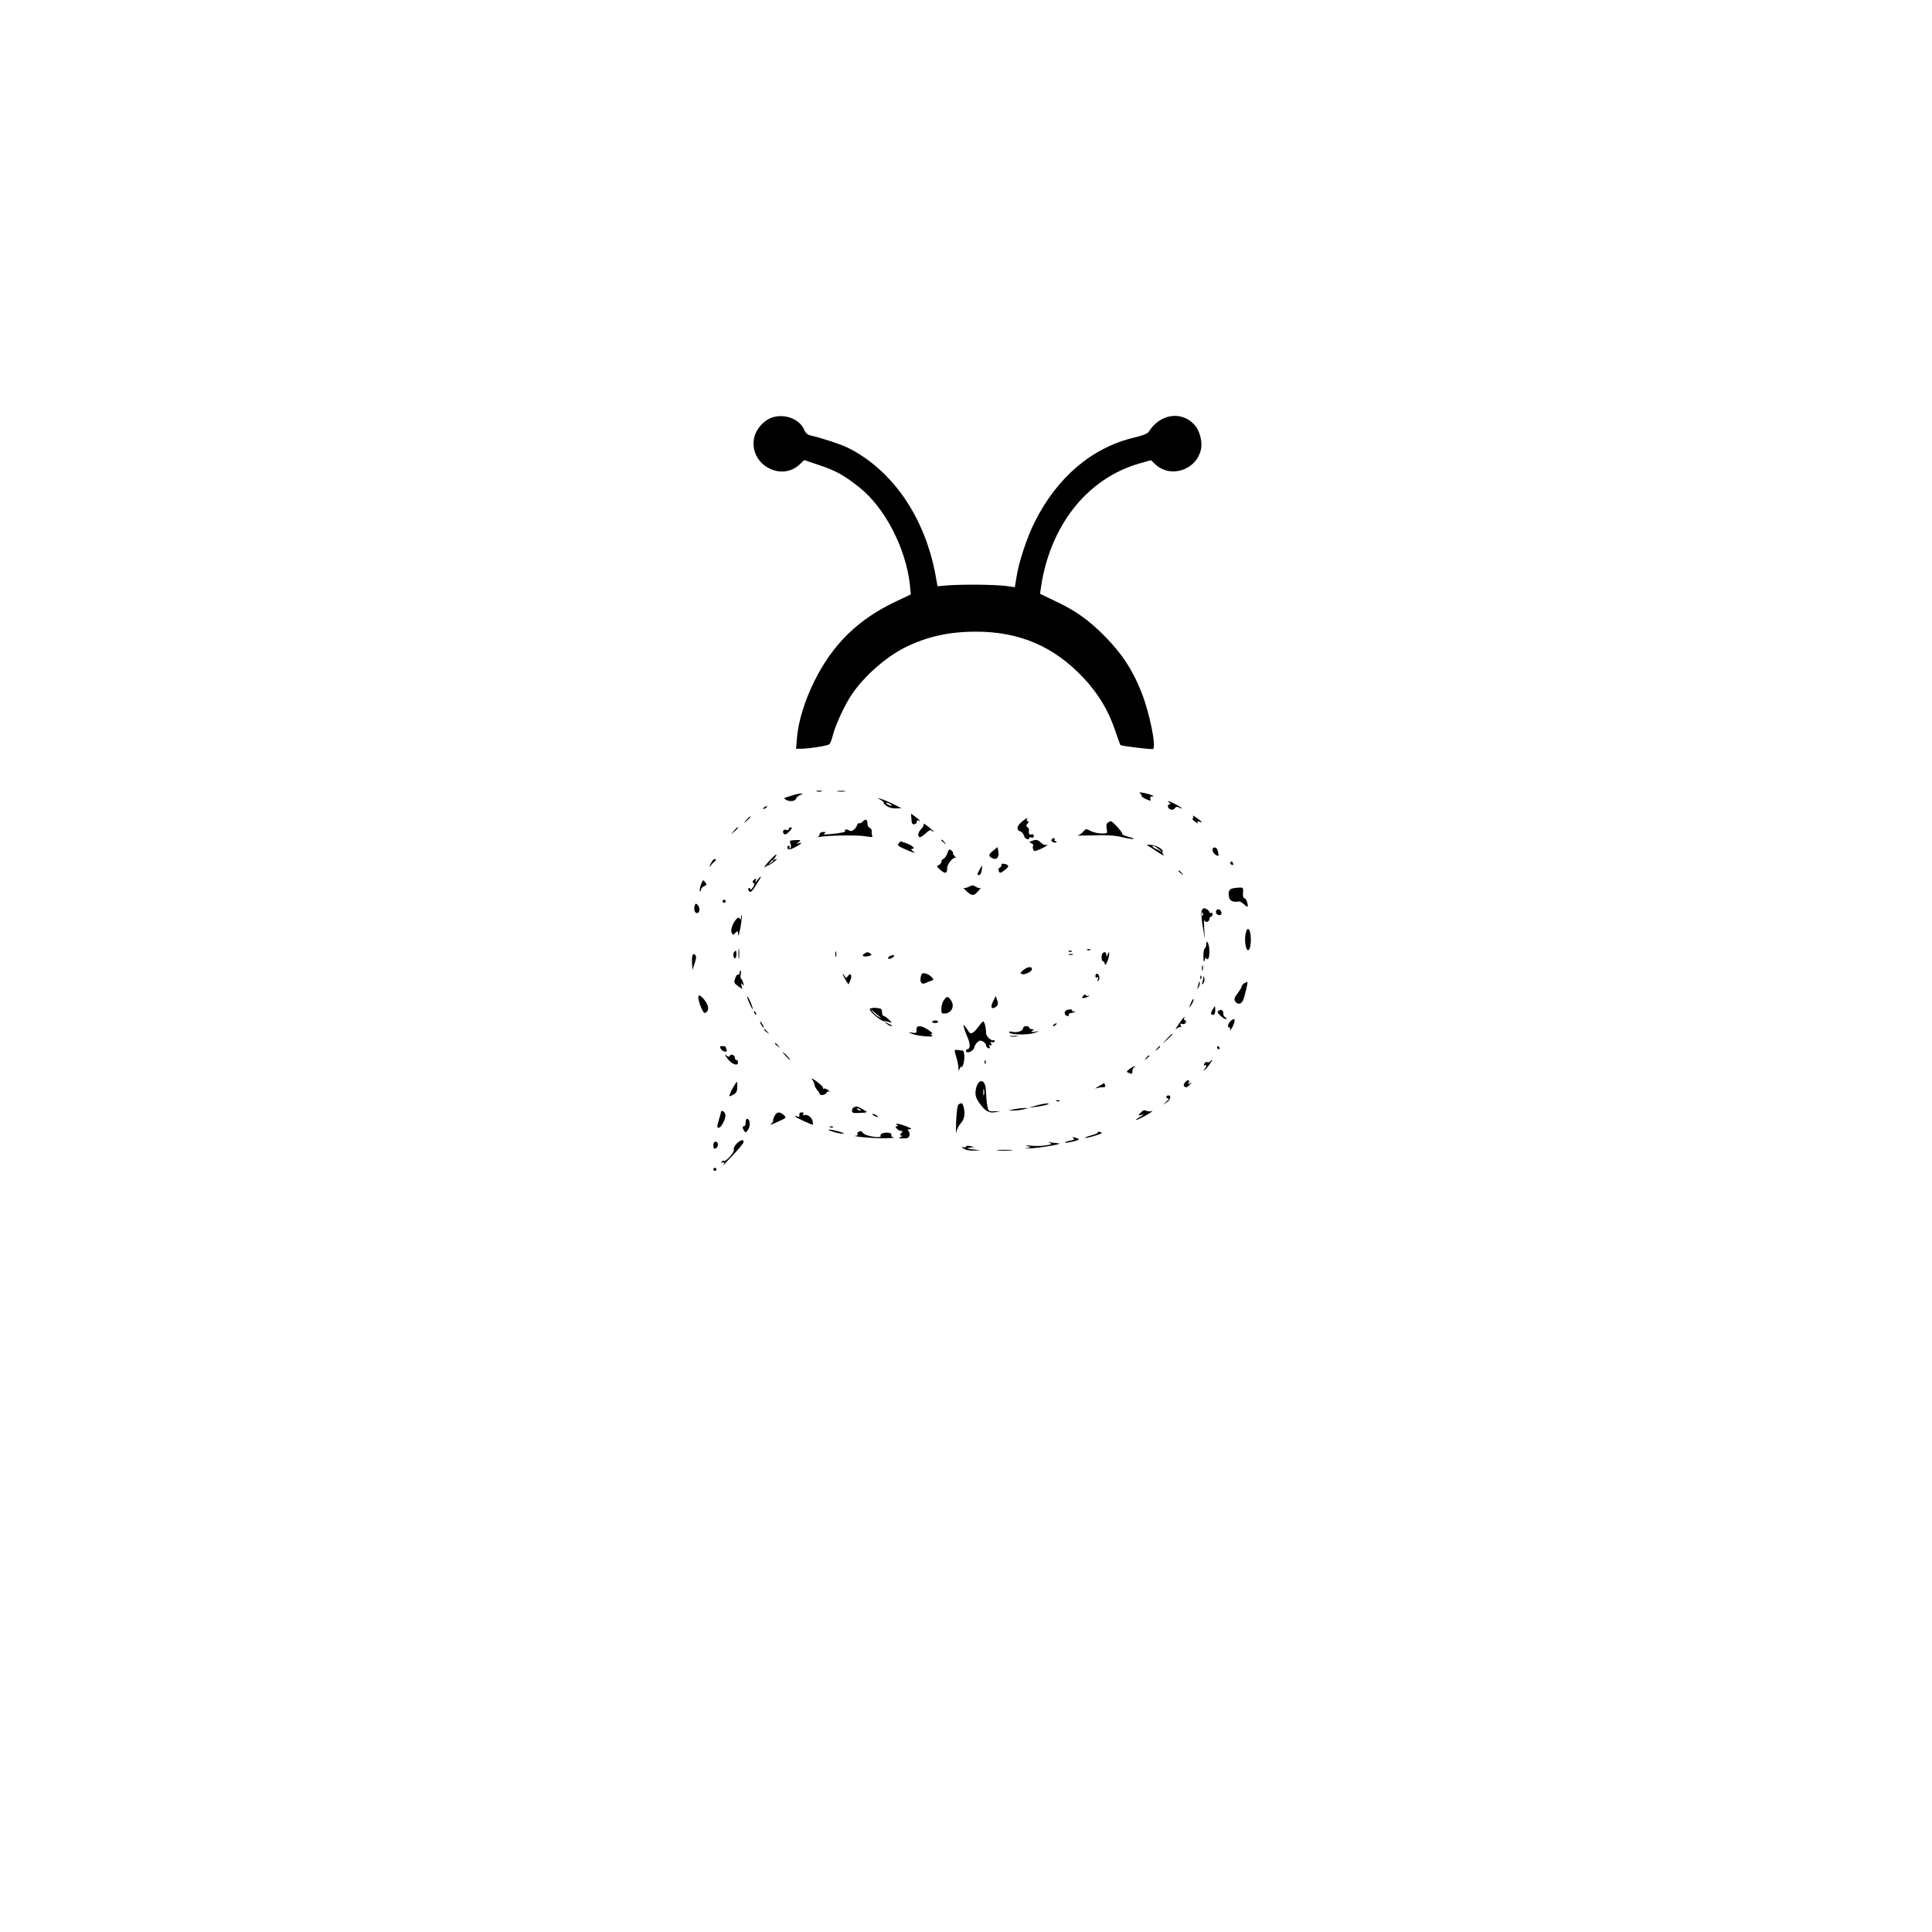
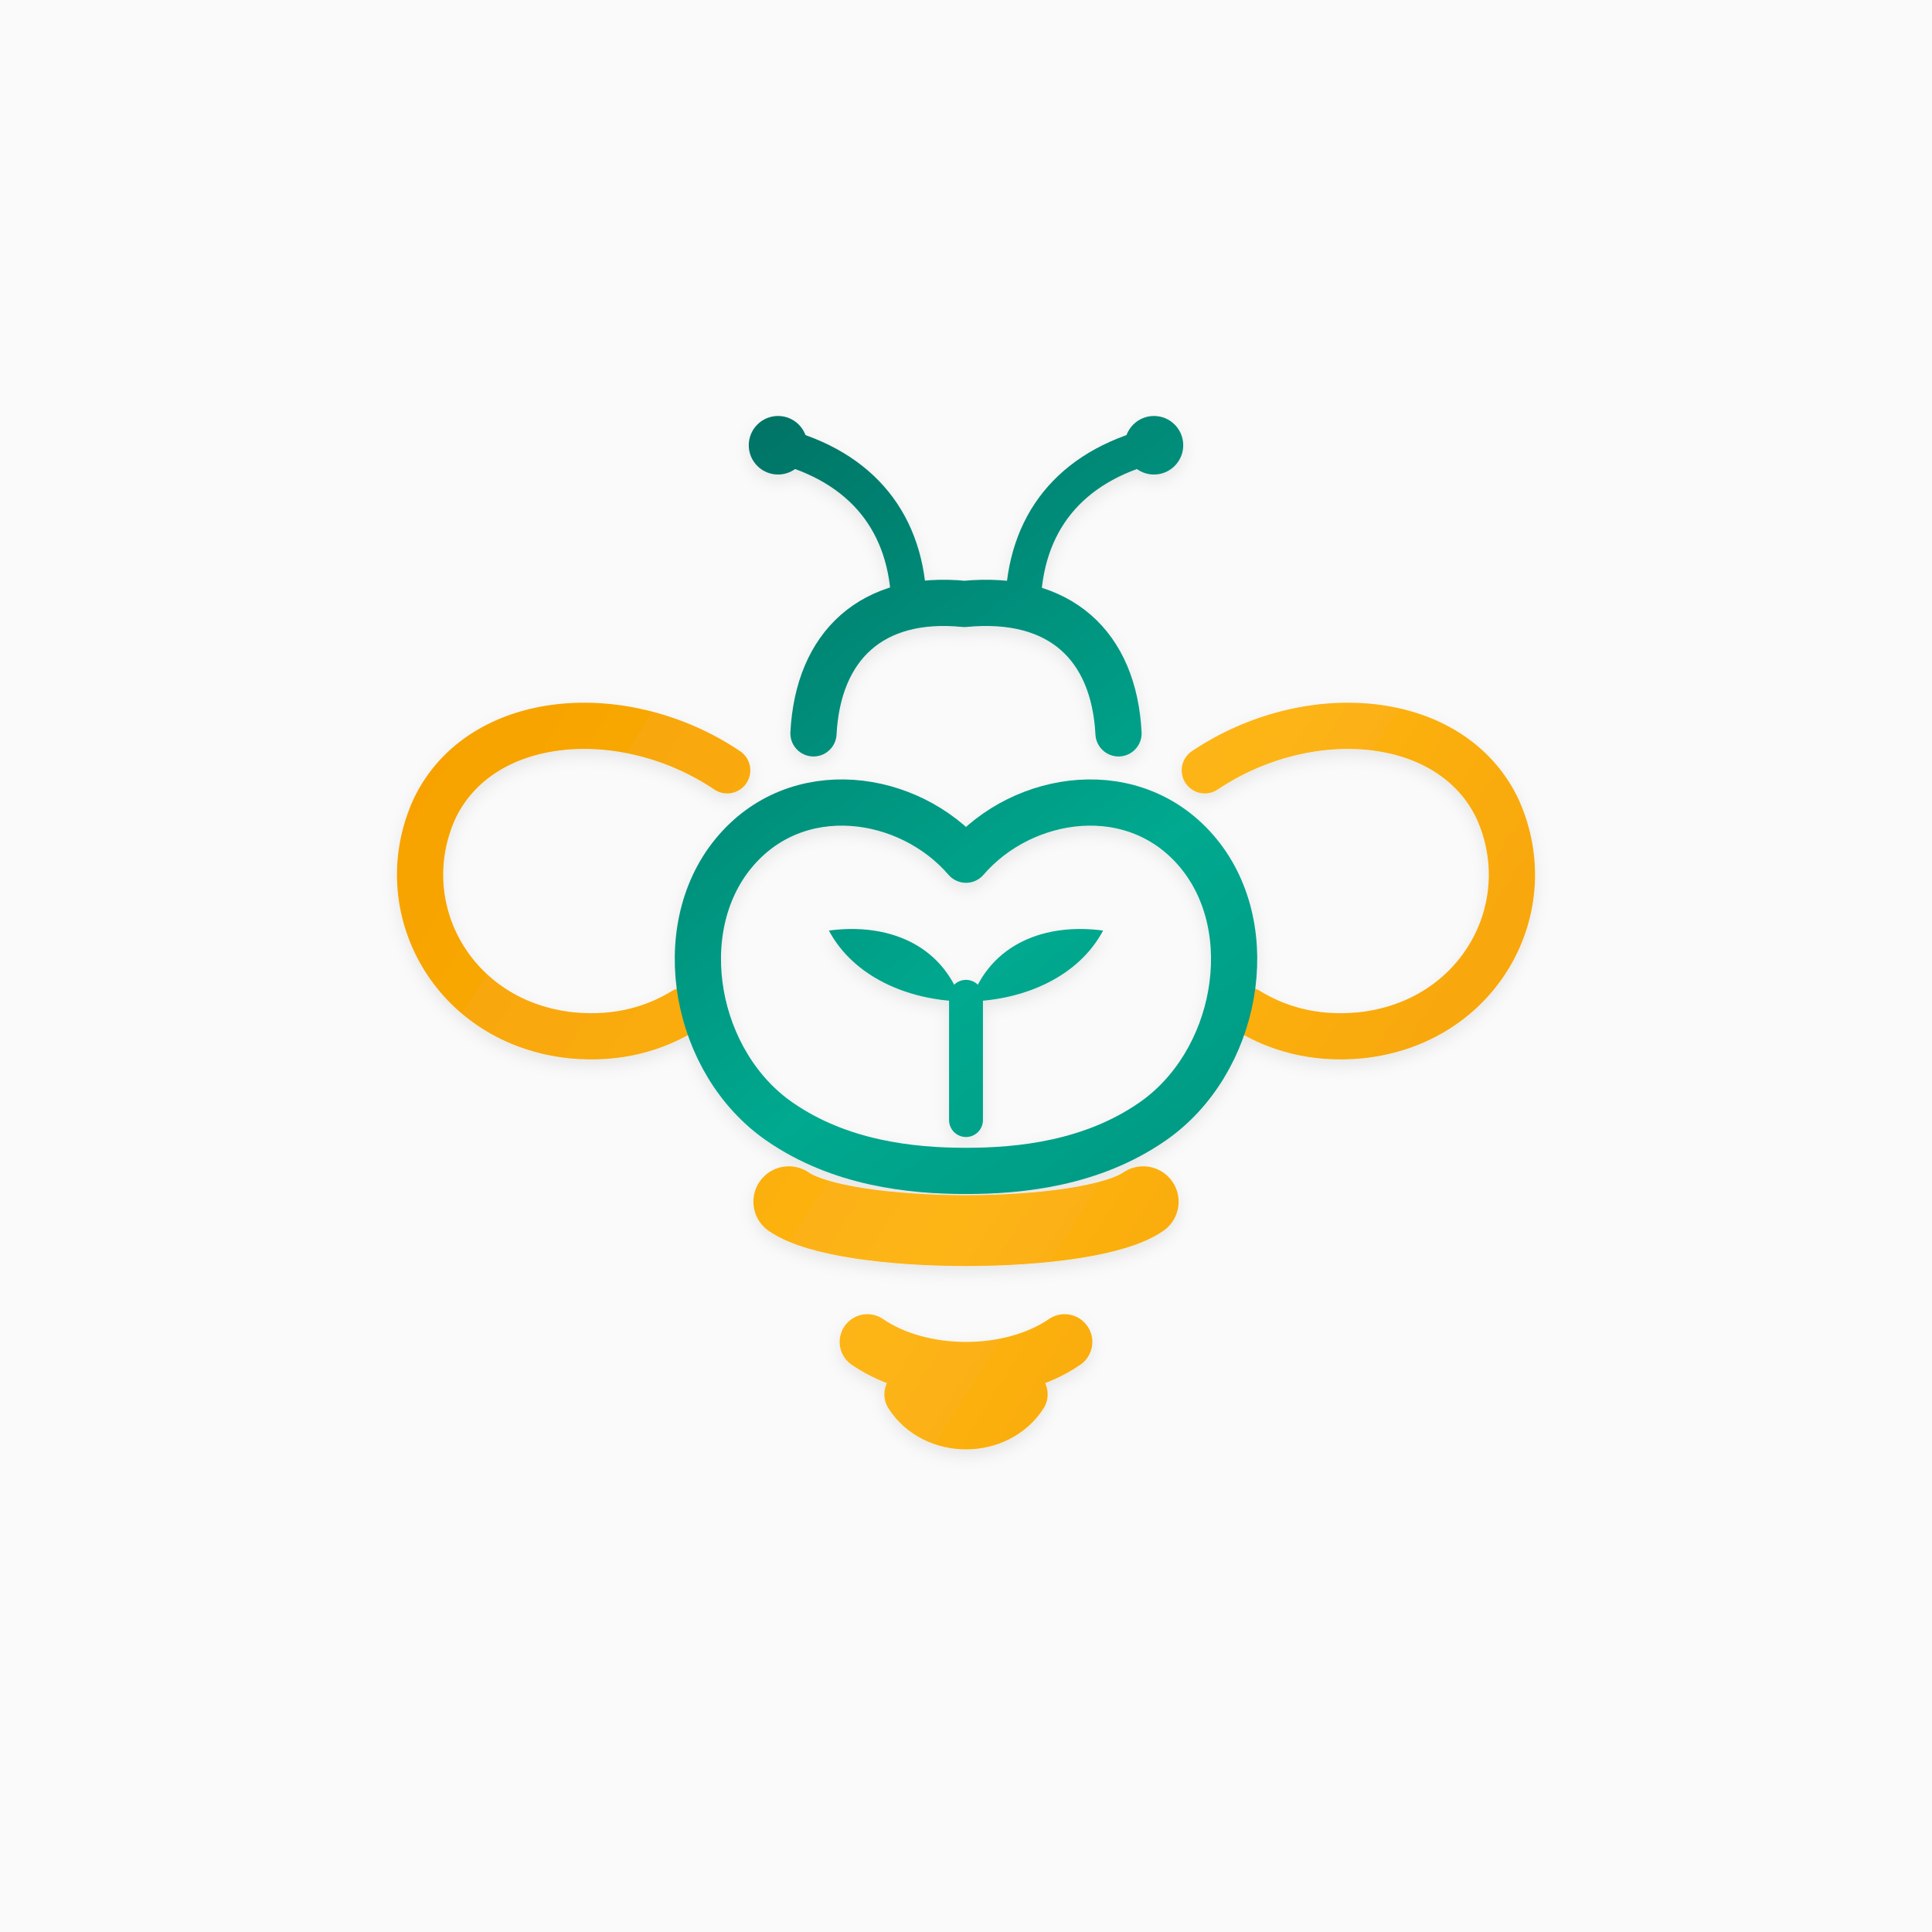
- <svg xmlns="http://www.w3.org/2000/svg" version="1.0" width="1254pt" height="1254pt" viewBox="0 0 1254 1254" preserveAspectRatio="xMidYMid meet">
-   <g transform="translate(0,1254) scale(0.1,-0.1)" fill="#000000" stroke="none">
-     <path d="M4985 9818 c-46 -27 -82 -76 -91 -124 -31 -168 176 -284 298 -167 l28 27 97 -33 c107 -35 166 -68 264 -147 164 -132 298 -392 325 -630 l6 -62 -97 -46 c-246 -116 -412 -279 -531 -521 -62 -126 -102 -257 -111 -362 l-6 -73 34 0 c55 1 173 20 183 30 6 6 16 34 23 62 16 64 80 201 124 264 82 119 219 239 344 302 142 70 283 102 461 102 282 0 504 -96 695 -298 98 -105 161 -209 206 -340 17 -51 33 -95 35 -98 7 -6 208 -31 213 -25 20 20 -24 234 -74 362 -58 149 -129 257 -241 370 -103 105 -194 169 -328 231 -48 23 -88 42 -90 43 -2 2 4 42 12 89 72 381 306 663 629 757 l78 22 27 -26 c100 -95 272 -37 298 101 9 49 -11 121 -44 156 -86 92 -225 69 -297 -48 -6 -10 -44 -25 -93 -36 -274 -65 -500 -257 -646 -548 -48 -94 -102 -257 -117 -350 l-12 -73 -61 8 c-69 9 -290 11 -381 3 l-60 -5 -12 68 c-69 378 -278 684 -568 830 -45 23 -181 67 -246 81 -17 4 -31 16 -39 36 -33 80 -154 115 -235 68z" />
-     <path d="M5303 7403 c9 -2 23 -2 30 0 6 3 -1 5 -18 5 -16 0 -22 -2 -12 -5z" />
-     <path d="M5438 7403 c12 -2 32 -2 45 0 12 2 2 4 -23 4 -25 0 -35 -2 -22 -4z" />
-     <path d="M7398 7392 c8 -5 13 -13 12 -18 -1 -5 13 -15 31 -22 28 -12 31 -11 26 2 -4 11 -1 16 11 17 14 0 14 2 -3 8 -33 14 -92 23 -77 13z" />
-     <path d="M5145 7378 c-16 -5 -37 -12 -45 -14 -13 -5 -13 -6 0 -14 23 -15 60 -12 67 6 3 9 15 20 27 24 20 8 20 9 1 9 -11 -1 -33 -5 -50 -11z" />
-     <path d="M5720 7346 c14 -9 21 -15 16 -16 -5 0 2 -9 16 -19 15 -12 38 -19 62 -18 l37 1 -53 27 c-29 14 -64 29 -78 33 l-25 7 25 -15z m60 -26 c8 -5 11 -10 5 -10 -5 0 -17 5 -25 10 -8 5 -10 10 -5 10 6 0 17 -5 25 -10z" />
-     <path d="M7590 7330 c10 -6 11 -10 3 -10 -19 0 -16 -27 4 -34 10 -4 22 -1 28 8 8 10 16 11 28 5 9 -6 17 -8 17 -5 0 7 -76 46 -87 46 -4 0 -1 -5 7 -10z" />
-     <path d="M4960 7300 c-9 -6 -10 -10 -3 -10 6 0 15 5 18 10 8 12 4 12 -15 0z" />
-     <path d="M5915 7232 c3 -40 4 -42 20 -42 8 0 15 7 15 16 0 8 5 12 10 9 23 -14 8 5 -19 24 l-28 20 2 -27z" />
-     <path d="M7743 7243 c4 -6 3 -13 -2 -15 -5 -1 2 -12 17 -22 14 -11 22 -13 17 -6 -6 10 -4 12 8 7 26 -10 20 -1 -15 24 -17 13 -29 18 -25 12z" />
-     <path d="M4844 7218 l-19 -23 23 19 c21 18 27 26 19 26 -2 0 -12 -10 -23 -22z" />
-     <path d="M6632 7206 c-33 -28 -37 -53 -10 -62 10 -3 21 -16 24 -28 5 -21 34 -33 34 -15 0 5 7 6 15 3 9 -4 15 0 15 10 0 10 -6 13 -15 10 -14 -6 -20 7 -16 30 1 5 -4 13 -10 17 -10 6 -10 11 0 23 10 12 10 16 2 16 -7 0 -9 5 -6 10 10 17 -2 11 -33 -14z" />
-     <path d="M5597 7205 c-8 -8 -17 -11 -21 -8 -3 3 -9 -3 -13 -13 -9 -25 -35 -44 -48 -36 -16 10 -36 11 -30 1 7 -10 -17 -15 -95 -23 -37 -4 -50 -2 -40 4 12 8 11 10 -7 10 -13 0 -23 -6 -23 -14 0 -8 -6 -16 -12 -19 -7 -2 -4 -2 7 0 47 11 254 14 302 5 38 -7 51 -6 45 2 -3 6 -5 19 -4 29 2 9 -4 20 -12 23 -9 3 -16 17 -16 30 0 27 -12 31 -33 9z" />
-     <path d="M7191 7201 c-9 -6 -12 -19 -8 -40 6 -30 6 -31 -32 -31 -21 0 -53 7 -71 16 -31 16 -33 16 -49 -4 -9 -11 -25 -22 -36 -24 -11 -2 34 -2 100 0 87 3 139 0 189 -12 75 -18 104 -14 36 4 -23 6 -39 14 -36 18 6 6 -62 82 -74 82 -3 0 -11 -4 -19 -9z" />
-     <path d="M5994 7192 c4 -6 -2 -20 -14 -32 -21 -21 -26 -45 -12 -54 4 -3 22 8 39 24 23 21 33 26 42 17 6 -6 11 -8 11 -5 0 3 -17 18 -37 34 -20 15 -33 22 -29 16z" />
-     <path d="M4764 7148 l-19 -23 23 19 c12 11 22 21 22 23 0 8 -8 2 -26 -19z" />
-     <path d="M5120 7159 c0 -6 -7 -9 -15 -6 -18 8 -31 -11 -17 -25 7 -7 17 -3 31 11 23 23 26 31 11 31 -5 0 -10 -5 -10 -11z" />
-     <path d="M6825 7090 c-7 -11 22 -26 32 -16 4 3 1 6 -6 6 -7 0 -9 5 -6 10 3 6 2 10 -4 10 -5 0 -13 -5 -16 -10z" />
-     <path d="M5131 7063 c5 -14 4 -25 -3 -29 -7 -4 -8 -3 -4 4 4 7 2 12 -3 12 -6 0 -11 -4 -11 -8 0 -20 15 -20 51 -1 40 20 53 36 22 25 -16 -5 -16 -4 1 8 16 13 15 15 -22 13 -37 -1 -39 -3 -31 -24z" />
-     <path d="M6110 7086 c0 -2 8 -10 18 -17 15 -13 16 -12 3 4 -13 16 -21 21 -21 13z" />
-     <path d="M6696 7081 c-18 -7 -18 -8 -2 -14 9 -4 15 -11 12 -16 -4 -5 -3 -16 0 -24 5 -14 10 -14 42 0 20 8 42 20 47 25 7 8 6 9 -2 4 -7 -4 -23 2 -35 13 -23 22 -32 24 -62 12z" />
-     <path d="M5833 7066 c-12 -14 -3 -20 77 -53 32 -12 33 -12 16 2 -12 9 -15 15 -7 15 26 0 4 22 -34 36 -22 7 -40 14 -40 13 0 0 -5 -6 -12 -13z" />
-     <path d="M7455 7048 c11 -6 40 -25 65 -42 25 -16 39 -23 33 -15 -7 9 -11 18 -8 21 12 11 -37 41 -72 44 -32 2 -35 1 -18 -8z m65 -19 l25 -20 -32 16 c-18 8 -33 18 -33 20 0 10 16 4 40 -16z" />
-     <path d="M6448 7020 c-33 -26 -35 -36 -8 -50 28 -15 47 6 40 43 l-5 29 -27 -22z" />
-     <path d="M7870 7022 c0 -9 9 -23 20 -30 21 -13 23 -10 14 26 -7 26 -34 30 -34 4z" />
-     <path d="M6149 7002 c-6 -17 -17 -33 -25 -36 -8 -3 -14 -12 -14 -20 0 -7 -8 -17 -17 -21 -16 -6 -15 -9 10 -31 33 -28 45 -25 45 12 0 28 43 77 58 66 5 -4 2 0 -8 9 -9 9 -15 19 -12 21 2 3 -2 11 -11 18 -13 11 -17 8 -26 -18z" />
-     <path d="M5010 6970 c-14 -14 -32 -34 -40 -45 -13 -17 -13 -18 0 -10 8 6 17 10 20 10 3 0 19 10 35 23 19 14 23 20 10 15 -18 -6 -18 -5 -6 10 22 28 8 26 -19 -3z m10 -14 c0 -2 -8 -10 -17 -17 -16 -13 -17 -12 -4 4 13 16 21 21 21 13z" />
-     <path d="M4615 6938 c-14 -29 -14 -30 0 -14 8 11 20 23 26 27 8 4 8 8 0 13 -5 4 -17 -8 -26 -26z" />
-     <path d="M7986 6941 c-3 -5 1 -11 9 -14 9 -4 12 -1 8 9 -6 16 -10 17 -17 5z" />
-     <path d="M6500 6925 c0 -7 -5 -15 -12 -17 -7 -3 -9 -12 -5 -22 6 -15 9 -15 36 5 33 24 33 34 1 42 -13 3 -20 0 -20 -8z" />
-     <path d="M6355 6890 c-13 -25 -13 -30 -1 -30 8 0 16 13 18 30 3 17 3 30 2 30 -2 0 -10 -13 -19 -30z" />
-     <path d="M7650 6886 c0 -2 8 -10 18 -17 15 -13 16 -12 3 4 -13 16 -21 21 -21 13z" />
-     <path d="M4916 6828 c-14 -19 -16 -19 -11 -4 5 16 3 17 -10 6 -12 -10 -13 -15 -4 -21 9 -5 7 -13 -5 -30 -9 -13 -16 -18 -16 -11 0 7 -4 10 -10 7 -6 -4 -5 -11 2 -19 12 -13 20 -3 72 82 12 21 -1 13 -18 -10z" />
-     <path d="M4551 6802 c-7 -17 -11 -37 -8 -44 4 -8 6 -6 6 5 1 10 10 21 21 25 18 7 19 10 7 26 -13 17 -14 17 -26 -12z" />
-     <path d="M6290 6785 c-14 -7 -29 -11 -35 -8 -5 2 3 -7 18 -21 36 -33 48 -33 78 2 13 15 20 24 15 19 -5 -4 -19 -1 -31 7 -17 11 -25 12 -45 1z" />
-     <path d="M7998 6773 c-21 -5 -27 -22 -21 -56 5 -25 28 -35 67 -28 5 1 19 -8 32 -20 17 -16 24 -18 23 -8 -1 23 -14 50 -24 50 -6 0 -9 15 -7 34 3 33 1 35 -25 34 -15 -1 -35 -3 -45 -6z" />
-     <path d="M4690 6690 c0 -5 5 -10 10 -10 6 0 10 5 10 10 0 6 -4 10 -10 10 -5 0 -10 -4 -10 -10z" />
-     <path d="M4507 6653 c-5 -27 9 -47 25 -37 13 8 9 41 -6 53 -11 9 -15 6 -19 -16z" />
-     <path d="M7801 6632 c-6 -11 -4 -46 5 -102 l14 -85 -4 70 c-2 39 -2 62 1 53 5 -20 33 -13 33 8 0 8 5 14 10 14 6 0 10 7 10 16 0 8 -4 12 -10 9 -5 -3 -10 -2 -10 4 0 6 -9 15 -20 21 -15 8 -21 7 -29 -8z m6 -34 c-3 -8 -6 -5 -6 6 -1 11 2 17 5 13 3 -3 4 -12 1 -19z" />
-     <path d="M7895 6631 c-8 -15 3 -31 21 -31 9 0 14 7 12 17 -4 20 -24 28 -33 14z" />
-     <path d="M4810 6584 c0 -15 -2 -16 -9 -5 -15 23 -64 -59 -53 -89 8 -21 9 -21 25 -5 16 15 17 15 18 -12 1 -15 7 6 15 46 7 41 11 77 9 80 -3 2 -5 -4 -5 -15z" />
-     <path d="M8084 6475 c-8 -45 3 -108 19 -102 7 2 13 23 15 47 6 82 -21 125 -34 55z" />
-     <path d="M7830 6413 c0 -12 -4 -25 -10 -28 -5 -3 -10 -27 -9 -53 1 -38 2 -42 9 -22 4 14 8 19 9 12 1 -7 6 -10 11 -7 13 8 13 85 0 105 -8 12 -10 11 -10 -7z" />
-     <path d="M4793 6350 c0 -30 2 -43 4 -27 2 15 2 39 0 55 -2 15 -4 2 -4 -28z" />
-     <path d="M7058 6373 c7 -3 16 -2 19 1 4 3 -2 6 -13 5 -11 0 -14 -3 -6 -6z" />
-     <path d="M4767 6363 c-11 -10 -8 -43 3 -43 6 0 10 11 10 25 0 26 -2 29 -13 18z" />
-     <path d="M5422 6345 c0 -16 2 -22 5 -12 2 9 2 23 0 30 -3 6 -5 -1 -5 -18z" />
-     <path d="M6938 6363 c7 -3 16 -2 19 1 4 3 -2 6 -13 5 -11 0 -14 -3 -6 -6z" />
-     <path d="M5610 6350 c-22 -13 -5 -23 27 -16 21 6 24 9 12 17 -18 11 -20 11 -39 -1z" />
-     <path d="M7157 6353 c-11 -10 -8 -53 3 -53 6 0 10 -8 11 -17 1 -25 28 36 28 62 l0 20 -9 -20 c-7 -17 -9 -17 -9 -2 -1 17 -12 22 -24 10z" />
-     <path d="M4495 6338 c-4 -9 -5 -33 -3 -54 l3 -39 14 43 c11 32 12 45 3 54 -8 8 -13 7 -17 -4z" />
-     <path d="M6938 6343 c6 -2 18 -2 25 0 6 3 1 5 -13 5 -14 0 -19 -2 -12 -5z" />
-     <path d="M5771 6331 c-7 -5 -9 -11 -4 -14 4 -3 17 1 28 9 21 16 0 20 -24 5z" />
-     <path d="M7802 6255 c0 -16 2 -22 5 -12 2 9 2 23 0 30 -3 6 -5 -1 -5 -18z" />
-     <path d="M6645 6246 c-22 -18 -25 -24 -13 -28 17 -7 60 12 65 28 7 22 -24 22 -52 0z" />
-     <path d="M4800 6224 c0 -8 -4 -13 -9 -10 -5 3 -14 -7 -19 -24 -10 -27 -8 -31 18 -50 l28 -20 -5 22 c-4 19 -3 20 7 8 9 -12 10 -10 4 10 -4 14 -10 26 -14 28 -4 1 -5 14 -2 27 2 14 2 25 -2 25 -3 0 -6 -7 -6 -16z" />
-     <path d="M5976 6197 c-7 -34 8 -50 33 -37 9 5 24 11 35 14 18 6 18 7 2 25 -10 10 -28 21 -41 23 -19 4 -24 0 -29 -25z" />
-     <path d="M5470 6218 c0 -4 8 -21 18 -38 l19 -30 12 26 c14 32 3 54 -15 30 -11 -16 -13 -16 -23 1 -6 10 -11 15 -11 11z" />
-     <path d="M7110 6204 c0 -9 5 -12 12 -8 8 5 9 1 4 -12 -5 -14 -4 -16 4 -8 12 12 4 44 -11 44 -5 0 -9 -7 -9 -16z" />
-     <path d="M7791 6194 c0 -11 3 -14 6 -6 3 7 2 16 -1 19 -3 4 -6 -2 -5 -13z" />
-     <path d="M7811 6198 c0 -9 -4 -25 -7 -35 -5 -14 -4 -15 5 -7 7 7 11 22 8 35 -2 13 -5 16 -6 7z" />
-     <path d="M7781 6163 c-1 -6 -4 -20 -7 -30 -5 -17 -5 -17 6 0 6 10 9 23 6 30 -3 9 -5 9 -5 0z" />
-     <path d="M8077 6159 c-9 -6 -17 -15 -17 -20 0 -6 -12 -26 -27 -46 -20 -26 -24 -39 -17 -51 16 -25 41 -22 53 7 11 27 31 114 28 117 -1 2 -10 -2 -20 -7z" />
-     <path d="M7031 6076 c-12 -14 -11 -16 7 -13 12 2 25 7 29 12 5 4 3 5 -4 2 -6 -4 -13 -2 -15 4 -2 7 -9 5 -17 -5z" />
-     <path d="M4535 6048 c4 -18 14 -46 22 -61 12 -24 17 -26 29 -16 19 16 11 50 -18 84 -29 34 -41 31 -33 -7z" />
-     <path d="M4850 6068 c0 -11 30 -78 35 -78 3 0 -2 17 -10 37 -15 36 -25 52 -25 41z" />
-     <path d="M6126 6048 c-9 -12 -16 -37 -16 -56 0 -30 2 -33 27 -30 40 4 60 48 37 83 -20 31 -28 31 -48 3z" />
-     <path d="M6446 6041 c-20 -38 -10 -57 18 -36 15 11 16 19 9 42 l-10 28 -17 -34z" />
-     <path d="M7732 6035 c-17 -37 -14 -45 4 -12 9 16 14 31 11 33 -2 2 -9 -7 -15 -21z" />
-     <path d="M7872 5990 c-16 -26 -15 -37 2 -37 9 0 14 10 14 29 -1 15 -2 28 -2 28 -1 0 -7 -9 -14 -20z" />
-     <path d="M5646 5991 c-8 -12 71 -80 92 -79 10 0 26 -3 37 -7 17 -7 16 -4 -5 17 -14 13 -29 24 -35 24 -5 -1 -10 10 -10 24 0 22 -5 25 -37 28 -20 2 -39 -1 -42 -7z m69 -55 c6 -4 1 -4 -10 2 -11 6 -29 21 -40 34 -19 22 -19 22 10 -2 17 -14 35 -29 40 -34z" />
-     <path d="M6923 5983 c-18 -7 -16 -30 2 -37 8 -3 14 0 12 7 -1 7 6 12 15 12 9 0 20 4 25 9 4 5 3 6 -4 2 -7 -4 -13 -2 -13 3 0 11 -16 13 -37 4z" />
-     <path d="M7910 5980 c-11 -7 -9 -14 14 -35 16 -14 31 -23 35 -19 3 4 0 9 -6 11 -7 3 -13 13 -13 23 0 24 -12 31 -30 20z" />
-     <path d="M4896 5967 c3 -10 9 -15 12 -12 3 3 0 11 -7 18 -10 9 -11 8 -5 -6z" />
-     <path d="M7651 5893 c-19 -27 -25 -40 -14 -30 11 9 23 14 27 10 4 -4 4 0 0 10 -4 13 -2 16 9 11 8 -3 18 0 23 7 4 7 2 15 -4 17 -7 2 -10 8 -6 13 3 5 4 9 2 9 -3 0 -19 -21 -37 -47z" />
-     <path d="M7986 5911 c-18 -20 -21 -41 -5 -41 5 0 7 -6 3 -12 -4 -9 -4 -10 3 -3 16 17 33 64 24 69 -5 3 -16 -3 -25 -13z" />
-     <path d="M6050 5908 c0 -4 9 -8 20 -8 11 0 20 4 20 8 0 4 -9 8 -20 8 -11 0 -20 -4 -20 -8z" />
-     <path d="M4940 5890 c6 -11 13 -20 16 -20 2 0 0 9 -6 20 -6 11 -13 20 -16 20 -2 0 0 -9 6 -20z" />
-     <path d="M5754 5896 c11 -9 24 -16 30 -16 12 0 7 5 -24 19 -24 11 -24 11 -6 -3z" />
-     <path d="M6350 5875 c-29 -40 -51 -51 -61 -33 -4 7 -14 22 -23 33 -15 19 -15 19 -9 -5 3 -14 14 -43 24 -66 18 -39 17 -74 -2 -74 -5 0 -9 -4 -9 -10 0 -24 50 -3 54 22 1 8 9 23 19 32 13 13 21 15 37 6 11 -6 20 -17 20 -24 0 -8 7 -16 14 -19 11 -4 13 -1 9 10 -4 11 -2 14 5 9 8 -5 10 -1 5 10 -4 11 -3 15 5 10 6 -3 14 -2 17 4 4 6 3 9 -2 8 -21 -6 -53 24 -53 50 0 34 -10 72 -19 72 -3 0 -17 -16 -31 -35z" />
-     <path d="M6840 5890 c-9 -6 -10 -10 -3 -10 6 0 15 5 18 10 8 12 4 12 -15 0z" />
-     <path d="M5949 5863 c-1 -10 -1 -21 -1 -24 1 -3 -11 -4 -26 -2 l-27 3 24 -10 c35 -15 151 -25 131 -11 -12 9 -12 11 -1 11 8 0 -3 11 -23 25 -43 29 -75 33 -77 8z" />
-     <path d="M6640 5865 c0 -17 -41 -30 -70 -22 -11 3 -20 2 -20 -3 0 -16 117 -20 161 -5 40 13 40 14 9 9 -26 -4 -31 -3 -20 5 13 9 13 11 -2 11 -10 0 -18 5 -18 10 0 6 -9 10 -20 10 -11 0 -20 -7 -20 -15z" />
-     <path d="M4960 5856 c0 -2 8 -10 18 -17 15 -13 16 -12 3 4 -13 16 -21 21 -21 13z" />
-     <path d="M7574 5798 l-29 -33 33 29 c30 28 37 36 29 36 -2 0 -16 -15 -33 -32z" />
-     <path d="M6558 5813 c12 -2 32 -2 45 0 12 2 2 4 -23 4 -25 0 -35 -2 -22 -4z" />
-     <path d="M5030 5766 c0 -2 8 -10 18 -17 15 -13 16 -12 3 4 -13 16 -21 21 -21 13z" />
-     <path d="M4678 5733 c13 -21 46 -27 38 -6 -3 8 -6 17 -6 19 0 2 -9 4 -20 4 -17 0 -19 -3 -12 -17z" />
-     <path d="M7509 5733 c-13 -16 -12 -17 4 -4 16 13 21 21 13 21 -2 0 -10 -8 -17 -17z" />
-     <path d="M7900 5740 c0 -5 5 -10 11 -10 5 0 7 5 4 10 -3 6 -8 10 -11 10 -2 0 -4 -4 -4 -10z" />
-     <path d="M6206 5682 c8 -25 14 -57 15 -71 0 -24 1 -24 9 -6 5 11 9 16 10 10 1 -5 5 -1 10 10 13 31 12 95 -2 96 -7 1 -22 3 -34 4 -21 2 -21 1 -8 -43z" />
-     <path d="M5100 5685 c13 -14 26 -25 28 -25 3 0 -5 11 -18 25 -13 14 -26 25 -28 25 -3 0 5 -11 18 -25z" />
-     <path d="M4721 5670 c28 -38 69 -53 69 -26 0 9 -4 16 -10 16 -5 0 -10 6 -10 14 0 18 -27 29 -33 13 -3 -9 -9 -8 -23 3 -13 10 -11 4 7 -20z" />
-     <path d="M7439 5673 c-13 -16 -12 -17 4 -4 16 13 21 21 13 21 -2 0 -10 -8 -17 -17z" />
-     <path d="M6391 5644 c0 -11 3 -14 6 -6 3 7 2 16 -1 19 -3 4 -6 -2 -5 -13z" />
-     <path d="M7855 5650 c-3 -5 -12 -7 -19 -4 -7 3 -16 -2 -20 -11 -3 -9 -2 -13 4 -10 14 9 12 -8 -2 -24 -9 -10 -10 -12 -1 -7 14 7 57 66 49 66 -3 0 -7 -4 -11 -10z" />
-     <path d="M7331 5601 c-21 -16 -21 -19 -6 -24 24 -10 25 -9 25 12 0 11 6 22 13 24 6 3 8 6 2 6 -5 0 -21 -8 -34 -18z" />
-     <path d="M5270 5536 c8 -10 15 -27 17 -38 2 -11 10 -26 18 -34 8 -9 15 -19 15 -23 0 -14 38 -9 44 5 3 9 12 12 18 9 7 -4 4 0 -6 9 -10 8 -23 13 -28 10 -5 -3 -7 -1 -6 4 2 6 -17 25 -42 43 -25 18 -38 25 -30 15z" />
-     <path d="M6356 5517 c-10 -7 -20 -31 -23 -53 -4 -32 0 -47 20 -78 39 -57 66 -73 107 -65 l35 7 -40 -1 c-39 -2 -40 -1 -47 38 -4 22 -7 60 -8 85 -1 57 -19 85 -44 67z m31 -84 c-3 -10 -5 -2 -5 17 0 19 2 27 5 18 2 -10 2 -26 0 -35z" />
-     <path d="M7691 5514 c-10 -12 -10 -19 -2 -27 8 -8 17 -5 34 13 12 13 14 18 4 11 -15 -12 -17 -12 -11 3 8 20 -7 20 -25 0z" />
-     <path d="M4766 5495 c-9 -14 -21 -36 -26 -50 -10 -25 -9 -25 18 -11 21 11 27 21 27 50 0 20 -1 36 -1 36 -1 0 -9 -11 -18 -25z" />
-     <path d="M7130 5489 c-19 -11 -26 -17 -15 -13 11 4 30 7 42 7 14 -1 20 4 16 13 -3 8 -6 14 -7 14 0 -1 -17 -10 -36 -21z" />
-     <path d="M7570 5420 c0 -5 6 -10 13 -10 6 0 1 -10 -13 -21 -25 -21 -25 -21 -1 -7 27 16 37 48 15 48 -8 0 -14 -4 -14 -10z" />
-     <path d="M6858 5393 c7 -3 16 -2 19 1 4 3 -2 6 -13 5 -11 0 -14 -3 -6 -6z" />
-     <path d="M6223 5372 c-9 -5 -14 -44 -17 -113 -2 -57 -2 -89 1 -70 2 18 15 45 29 60 24 26 30 63 18 109 -7 24 -12 26 -31 14z" />
-     <path d="M6725 5364 l-50 -14 49 6 c54 6 108 23 71 22 -11 0 -42 -6 -70 -14z" />
-     <path d="M5543 5353 c-7 -2 -13 -12 -13 -22 0 -14 8 -17 43 -15 64 3 64 3 27 24 -38 21 -39 21 -57 13z m42 -21 c-3 -3 -11 0 -18 7 -9 10 -8 11 6 5 10 -3 15 -9 12 -12z" />
-     <path d="M6580 5340 l-35 -7 35 -1 c19 0 49 4 65 8 l30 8 -30 0 c-16 -1 -46 -4 -65 -8z" />
-     <path d="M7404 5318 c-19 -20 -19 -21 6 -14 19 5 16 2 -10 -13 -19 -11 -31 -20 -27 -21 9 0 75 34 97 50 13 10 13 11 0 7 -8 -2 -22 -1 -31 4 -12 6 -22 2 -35 -13z" />
-     <path d="M4680 5323 c0 -4 -7 -29 -15 -55 -12 -41 -12 -48 0 -48 17 0 48 62 43 86 -3 18 -28 33 -28 17z" />
-     <path d="M5028 5298 c-7 -13 -11 -27 -10 -32 2 -4 -5 -14 -15 -22 -10 -8 9 -2 43 14 59 26 60 27 41 45 -27 23 -44 22 -59 -5z" />
-     <path d="M5189 5313 c-1 -5 -1 -12 0 -17 1 -5 -5 -6 -14 -3 -8 4 -15 4 -15 1 0 -5 105 -54 115 -54 2 0 2 10 0 21 -5 26 -34 49 -54 41 -9 -3 -12 -1 -7 6 4 7 1 12 -8 12 -9 0 -17 -3 -17 -7z" />
-     <path d="M5670 5300 c8 -5 20 -10 25 -10 6 0 3 5 -5 10 -8 5 -19 10 -25 10 -5 0 -3 -5 5 -10z" />
-     <path d="M4840 5256 c0 -14 -4 -26 -10 -26 -12 0 -13 -11 0 -30 8 -13 11 -12 24 5 17 23 16 67 -2 73 -7 2 -12 -6 -12 -22z" />
-     <path d="M5820 5240 c12 -8 12 -10 1 -10 -11 0 -11 -3 -1 -15 7 -8 19 -15 27 -15 13 0 13 -3 3 -15 -10 -12 -10 -15 1 -16 8 0 5 -4 -6 -9 -16 -7 -13 -9 16 -9 28 -1 38 4 42 18 2 11 0 24 -6 30 -8 8 -6 11 9 12 14 0 11 4 -11 13 -42 19 -95 30 -75 16z" />
-     <path d="M5388 5223 c7 -3 16 -2 19 1 4 3 -2 6 -13 5 -11 0 -14 -3 -6 -6z" />
-     <path d="M5405 5195 c22 -8 51 -13 65 -13 15 0 5 5 -25 14 -63 17 -94 16 -40 -1z" />
-     <path d="M5572 5193 c-6 -2 -10 -9 -6 -14 3 -5 -1 -10 -8 -10 -43 -4 93 -17 172 -17 52 0 85 3 72 5 -12 2 -20 9 -17 14 9 13 -21 22 -50 15 -16 -4 -23 -11 -19 -18 11 -18 -92 -4 -111 15 -9 10 -17 17 -18 16 -1 0 -8 -3 -15 -6z" />
-     <path d="M7125 5190 c3 -4 -16 -13 -41 -19 -26 -7 -44 -14 -42 -17 3 -2 31 4 64 14 47 15 55 19 36 24 -12 3 -20 3 -17 -2z" />
-     <path d="M6968 5151 c10 -6 3 -10 -23 -15 -20 -4 -35 -9 -32 -12 2 -3 26 1 53 7 38 10 44 14 28 20 -26 10 -42 11 -26 0z" />
-     <path d="M4780 5116 c-12 -14 -20 -31 -17 -39 6 -15 -55 -82 -65 -72 -3 4 -9 1 -14 -6 -4 -8 -3 -10 4 -5 14 8 16 -5 4 -19 -4 -6 23 23 62 64 39 40 71 80 72 87 3 22 -20 16 -46 -10z" />
-     <path d="M4630 5105 c0 -18 4 -23 15 -19 8 4 15 15 15 25 0 10 -7 19 -15 19 -9 0 -15 -9 -15 -25z" />
-     <path d="M6815 5122 c16 -7 10 -11 -32 -17 -29 -4 -72 -4 -95 -1 -30 4 -35 3 -18 -3 24 -8 24 -8 -10 -13 -19 -3 -3 -3 35 -1 78 5 214 30 175 32 -14 1 -36 4 -50 6 -21 5 -22 4 -5 -3z" />
-     <path d="M6270 5098 c0 -6 -8 -7 -17 -4 -15 5 -15 4 1 -9 12 -9 38 -14 65 -13 l46 1 -50 7 c-42 5 -45 7 -20 11 l30 4 -27 6 c-16 4 -28 2 -28 -3z" />
-     <path d="M6478 5073 c23 -2 61 -2 85 0 23 2 4 4 -43 4 -47 0 -66 -2 -42 -4z" />
-     <path d="M4630 4950 c0 -5 5 -10 10 -10 6 0 10 5 10 10 0 6 -4 10 -10 10 -5 0 -10 -4 -10 -10z" />
+ <svg xmlns="http://www.w3.org/2000/svg" width="1254" height="1254" viewBox="0 0 1254 1254" fill="none">
+   <defs>
+     <linearGradient id="tealGrad" x1="370" y1="290" x2="850" y2="920" gradientUnits="userSpaceOnUse">
+       <stop offset="0" stop-color="#006B5F" />
+       <stop offset="0.55" stop-color="#00A98F" />
+       <stop offset="1" stop-color="#008B78" />
+     </linearGradient>
+     <linearGradient id="yellowGrad" x1="250" y1="450" x2="1010" y2="930" gradientUnits="userSpaceOnUse">
+       <stop offset="0" stop-color="#F6A000" />
+       <stop offset="0.55" stop-color="#FDB515" />
+       <stop offset="1" stop-color="#F39A00" />
+     </linearGradient>
+     <filter id="softShadow" x="-20%" y="-20%" width="140%" height="140%">
+       <feDropShadow dx="0" dy="4" stdDeviation="5" flood-color="#000000" flood-opacity="0.08" />
+     </filter>
+   </defs>
+   <rect width="1254" height="1254" fill="#FAFAFA" />
+   <g filter="url(#softShadow)" stroke-linecap="round" stroke-linejoin="round">
+     <path d="M472 500              C405 455 312 462 282 525              C253 589 294 664 371 672              C402 675 426 667 444 656" stroke="url(#yellowGrad)" stroke-width="30" />
+     <path d="M782 500              C849 455 942 462 972 525              C1001 589 960 664 883 672              C852 675 828 667 810 656" stroke="url(#yellowGrad)" stroke-width="30" />
+     <path d="M528 476              C531 419 566 386 626 392              C688 386 723 419 726 476" stroke="url(#tealGrad)" stroke-width="30" />
+     <path d="M590 393              C589 340 560 303 505 289" stroke="url(#tealGrad)" stroke-width="23" />
+     <circle cx="505" cy="289" r="19" fill="url(#tealGrad)" />
+     <path d="M664 393              C665 340 694 303 749 289" stroke="url(#tealGrad)" stroke-width="23" />
+     <circle cx="749" cy="289" r="19" fill="url(#tealGrad)" />
+     <path d="M627 558              C590 515 517 504 476 554              C435 604 451 690 506 728              C545 755 591 760 627 760              C663 760 709 755 748 728              C803 690 819 604 778 554              C737 504 664 515 627 558Z" stroke="url(#tealGrad)" stroke-width="30" />
+     <path d="M627 727              C627 695 627 672 627 647" stroke="url(#tealGrad)" stroke-width="22" />
+     <path d="M624 650              C589 649 554 634 538 604              C575 599 611 612 624 650Z" fill="url(#tealGrad)" />
+     <path d="M630 650              C665 649 700 634 716 604              C679 599 643 612 630 650Z" fill="url(#tealGrad)" />
+     <path d="M512 780              C548 805 706 805 742 780" stroke="url(#yellowGrad)" stroke-width="46" />
+     <path d="M563 871              C598 895 656 895 691 871" stroke="url(#yellowGrad)" stroke-width="36" />
+     <path d="M591 905              C607 930 647 930 663 905" stroke="url(#yellowGrad)" stroke-width="34" />
  </g>
</svg>
